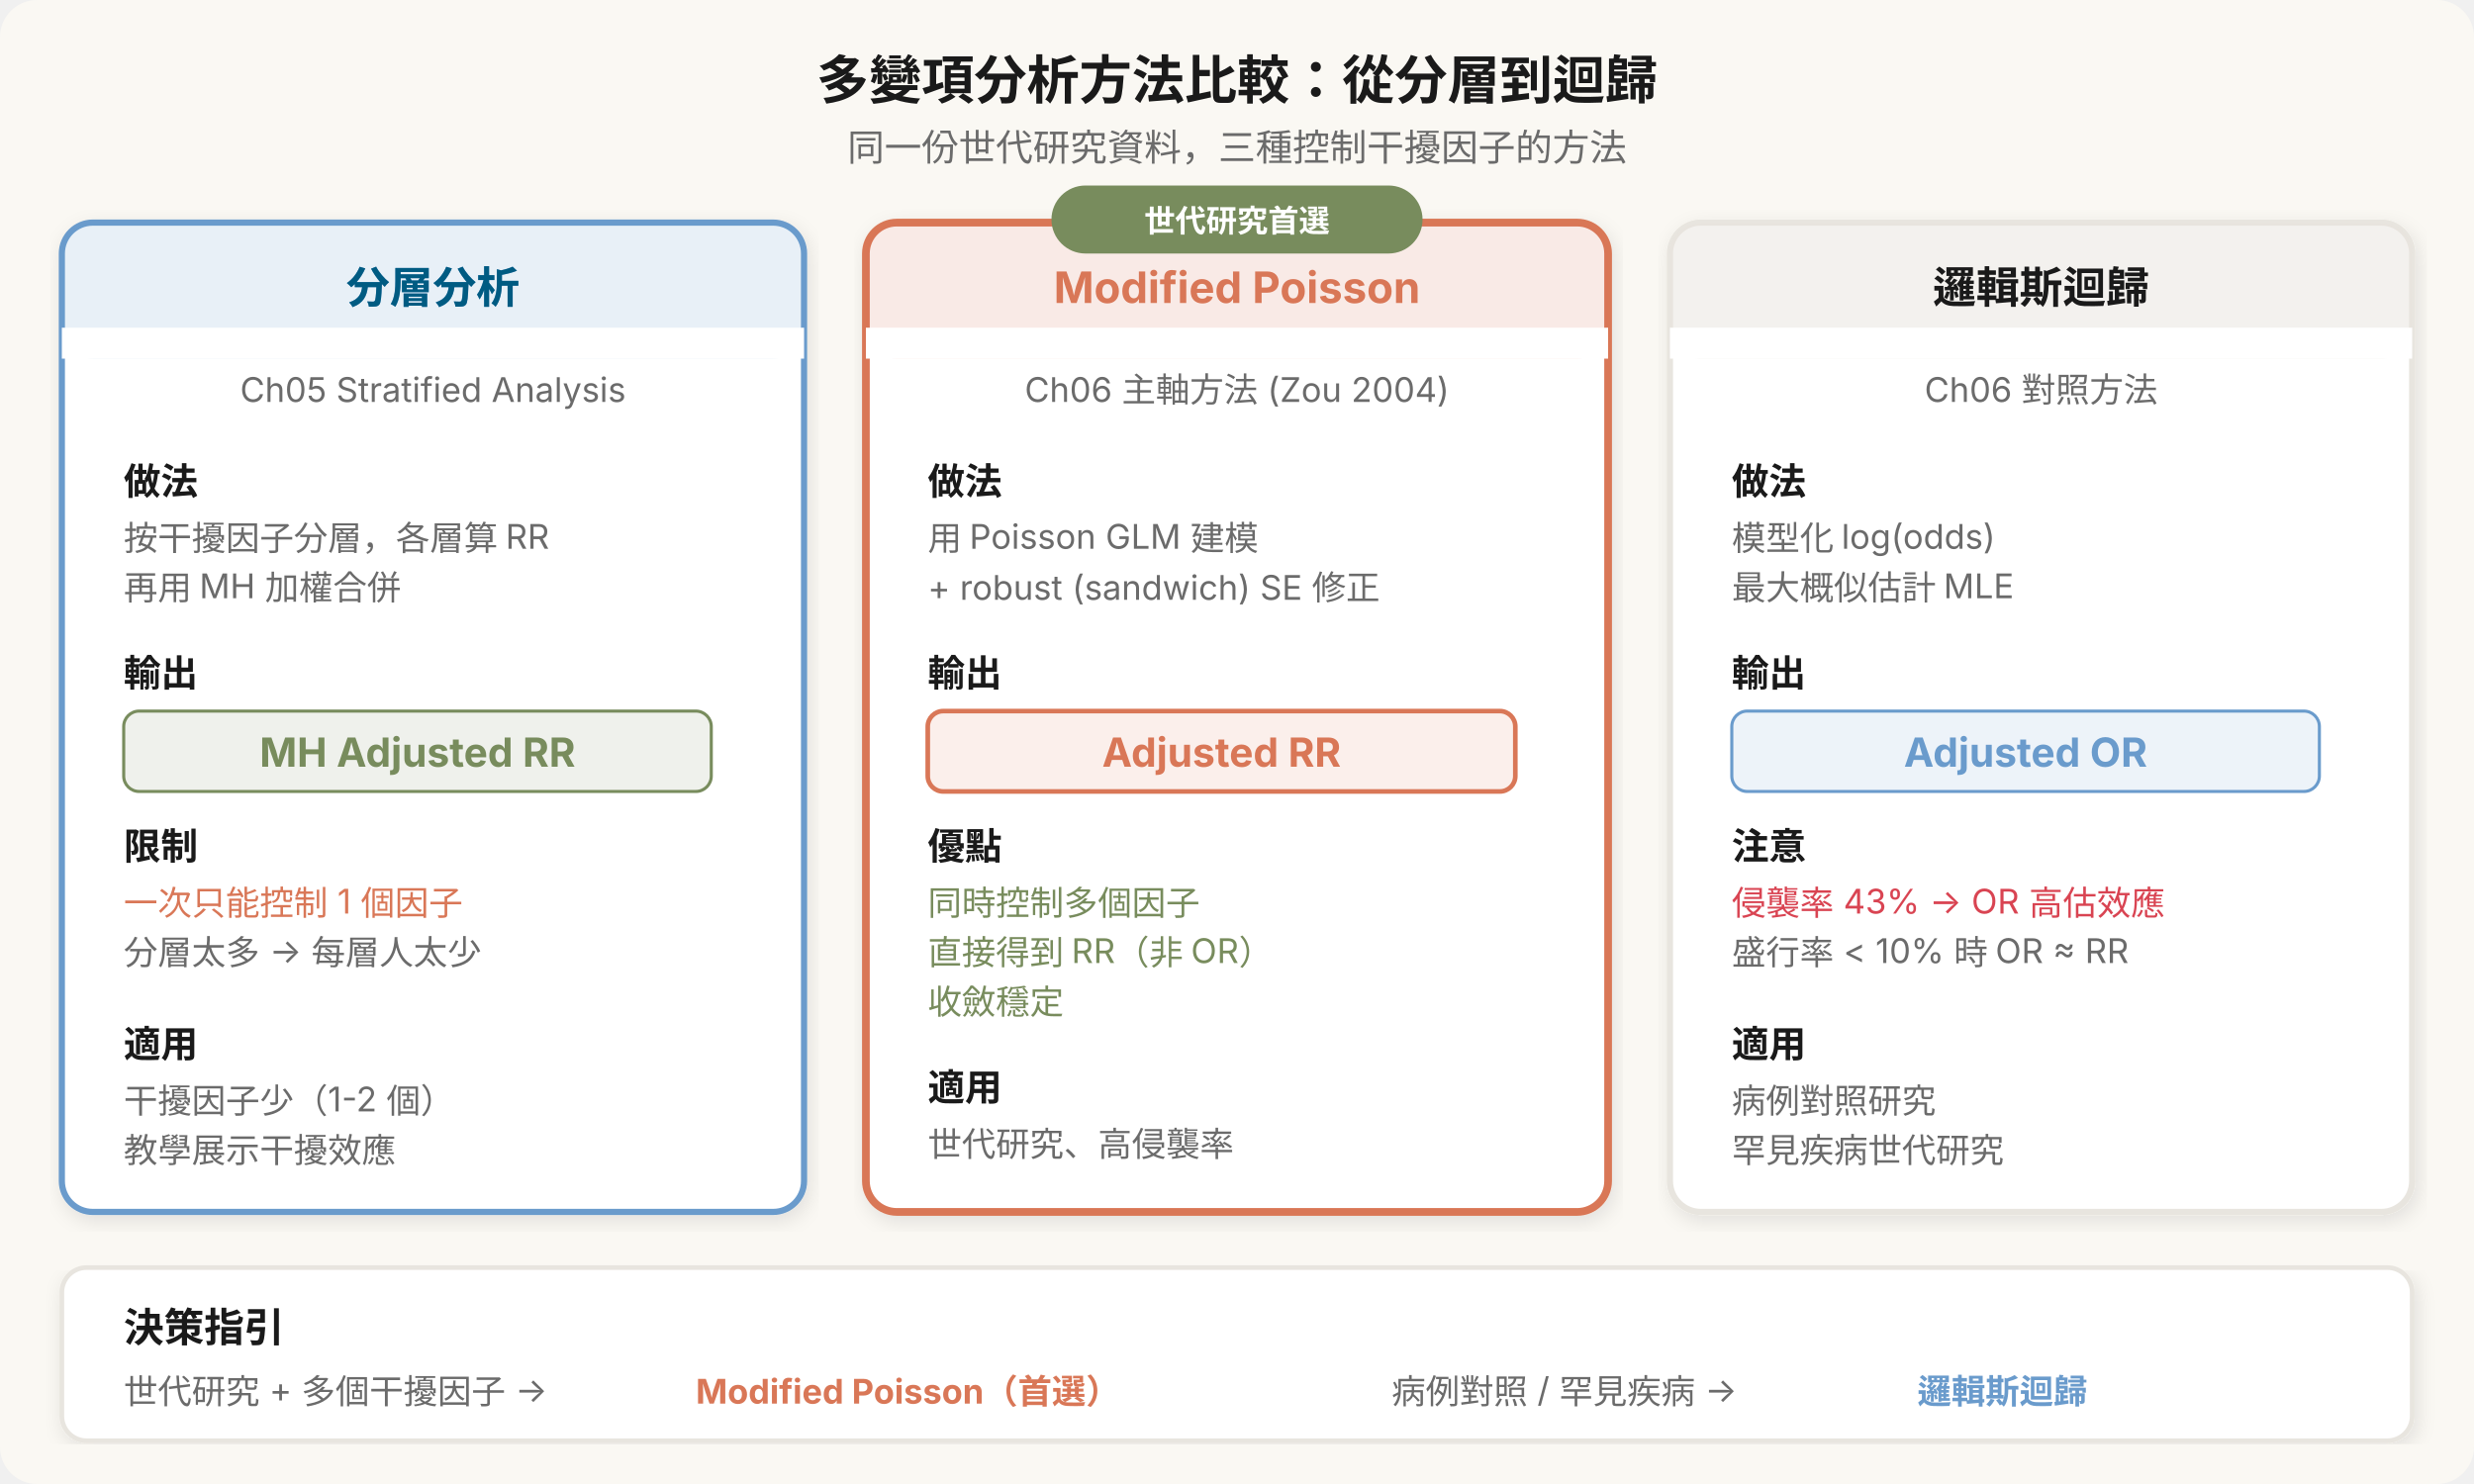
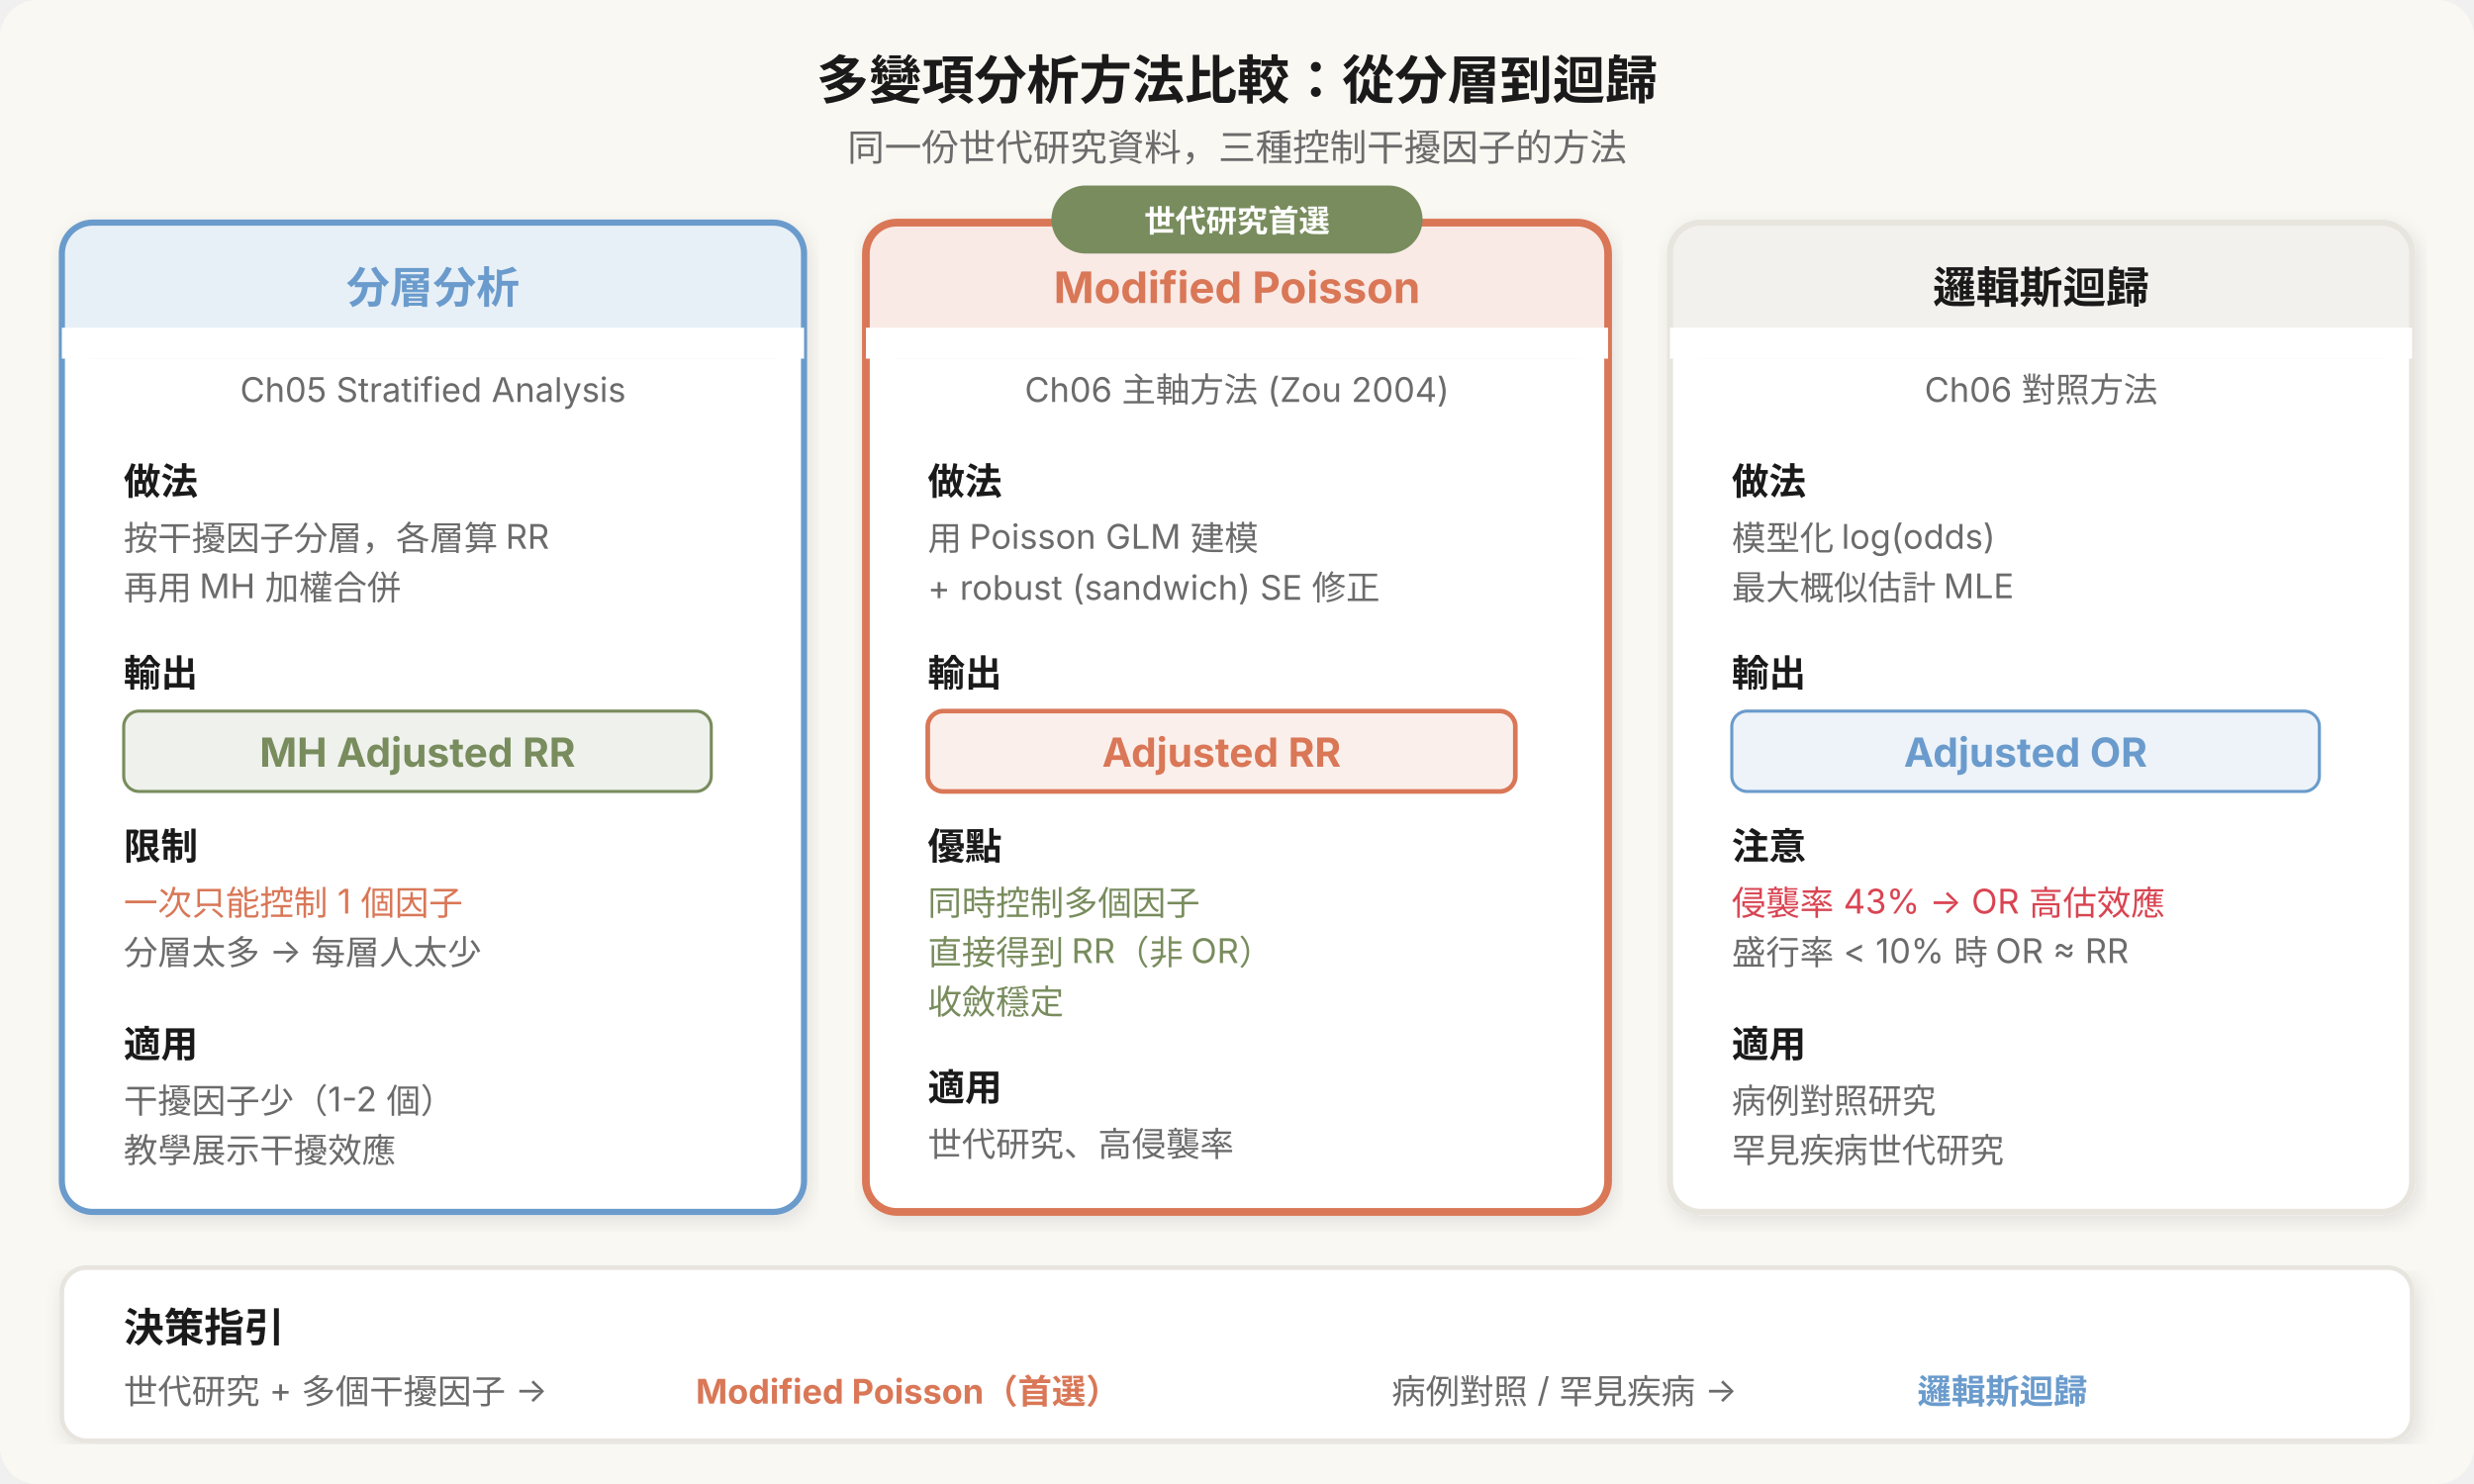
<svg xmlns="http://www.w3.org/2000/svg" viewBox="0 0 800 480" font-family="system-ui, -apple-system, sans-serif">
  <defs>
    <filter id="shadow" x="-2%" y="-2%" width="104%" height="104%">
      <feDropShadow dx="1" dy="2" stdDeviation="3" flood-opacity="0.1" />
    </filter>
  </defs>
  <rect width="800" height="480" fill="#FAF8F3" rx="12" />
  <text x="400" y="32" text-anchor="middle" font-size="17" font-weight="bold" fill="#1A1A1A">多變項分析方法比較：從分層到迴歸</text>
  <text x="400" y="52" text-anchor="middle" font-size="12" fill="#6B6B6B">同一份世代研究資料，三種控制干擾因子的方法</text>
  <g filter="url(#shadow)">
    <rect x="20" y="72" width="240" height="320" rx="10" fill="#FFFFFF" stroke="#6A9BCC" stroke-width="2" />
  </g>
  <rect x="20" y="72" width="240" height="44" rx="10" fill="#6A9BCC" fill-opacity="0.15" />
  <rect x="20" y="106" width="240" height="10" fill="#FFFFFF" />
  <text x="140" y="98" text-anchor="middle" font-size="14" font-weight="bold" fill="#6A9BCC">分層分析</text>
-   <text x="140" y="98" text-anchor="middle" font-size="14" font-weight="bold" fill="#005B82">分層分析</text>
  <text x="140" y="130" text-anchor="middle" font-size="11" fill="#6B6B6B">Ch05 Stratified Analysis</text>
  <text x="40" y="160" font-size="12" fill="#1A1A1A" font-weight="600">做法</text>
  <text x="40" y="178" font-size="11" fill="#6B6B6B">按干擾因子分層，各層算 RR</text>
  <text x="40" y="194" font-size="11" fill="#6B6B6B">再用 MH 加權合併</text>
  <text x="40" y="222" font-size="12" fill="#1A1A1A" font-weight="600">輸出</text>
  <rect x="40" y="230" width="190" height="26" rx="5" fill="#788C5D" fill-opacity="0.12" stroke="#788C5D" stroke-width="1" />
  <text x="135" y="248" text-anchor="middle" font-size="13" font-weight="bold" fill="#788C5D">MH Adjusted RR</text>
  <text x="40" y="278" font-size="12" fill="#1A1A1A" font-weight="600">限制</text>
  <text x="40" y="296" font-size="11" fill="#D97757">一次只能控制 1 個因子</text>
  <text x="40" y="312" font-size="11" fill="#6B6B6B">分層太多 → 每層人太少</text>
  <text x="40" y="342" font-size="12" fill="#1A1A1A" font-weight="600">適用</text>
  <text x="40" y="360" font-size="11" fill="#6B6B6B">干擾因子少（1-2 個）</text>
  <text x="40" y="376" font-size="11" fill="#6B6B6B">教學展示干擾效應</text>
  <g filter="url(#shadow)">
    <rect x="280" y="72" width="240" height="320" rx="10" fill="#FFFFFF" stroke="#D97757" stroke-width="2.5" />
  </g>
  <rect x="280" y="72" width="240" height="44" rx="10" fill="#D97757" fill-opacity="0.15" />
  <rect x="280" y="106" width="240" height="10" fill="#FFFFFF" />
  <text x="400" y="98" text-anchor="middle" font-size="14" font-weight="bold" fill="#D97757">Modified Poisson</text>
  <text x="400" y="130" text-anchor="middle" font-size="11" fill="#6B6B6B">Ch06 主軸方法 (Zou 2004)</text>
  <rect x="340" y="60" width="120" height="22" rx="11" fill="#788C5D" />
  <text x="400" y="75" text-anchor="middle" font-size="10" font-weight="bold" fill="#FFFFFF">世代研究首選</text>
  <text x="300" y="160" font-size="12" fill="#1A1A1A" font-weight="600">做法</text>
  <text x="300" y="178" font-size="11" fill="#6B6B6B">用 Poisson GLM 建模</text>
  <text x="300" y="194" font-size="11" fill="#6B6B6B">+ robust (sandwich) SE 修正</text>
  <text x="300" y="222" font-size="12" fill="#1A1A1A" font-weight="600">輸出</text>
  <rect x="300" y="230" width="190" height="26" rx="5" fill="#D97757" fill-opacity="0.12" stroke="#D97757" stroke-width="1.5" />
  <text x="395" y="248" text-anchor="middle" font-size="13" font-weight="bold" fill="#D97757">Adjusted RR</text>
  <text x="300" y="278" font-size="12" fill="#1A1A1A" font-weight="600">優點</text>
  <text x="300" y="296" font-size="11" fill="#788C5D">同時控制多個因子</text>
  <text x="300" y="312" font-size="11" fill="#788C5D">直接得到 RR（非 OR）</text>
  <text x="300" y="328" font-size="11" fill="#788C5D">收斂穩定</text>
  <text x="300" y="356" font-size="12" fill="#1A1A1A" font-weight="600">適用</text>
  <text x="300" y="374" font-size="11" fill="#6B6B6B">世代研究、高侵襲率</text>
  <g filter="url(#shadow)">
    <rect x="540" y="72" width="240" height="320" rx="10" fill="#FFFFFF" stroke="#E8E5DF" stroke-width="2" />
  </g>
  <rect x="540" y="72" width="240" height="44" rx="10" fill="#E8E5DF" fill-opacity="0.5" />
  <rect x="540" y="106" width="240" height="10" fill="#FFFFFF" />
  <text x="660" y="98" text-anchor="middle" font-size="14" font-weight="bold" fill="#1A1A1A">邏輯斯迴歸</text>
  <text x="660" y="130" text-anchor="middle" font-size="11" fill="#6B6B6B">Ch06 對照方法</text>
  <text x="560" y="160" font-size="12" fill="#1A1A1A" font-weight="600">做法</text>
  <text x="560" y="178" font-size="11" fill="#6B6B6B">模型化 log(odds)</text>
  <text x="560" y="194" font-size="11" fill="#6B6B6B">最大概似估計 MLE</text>
  <text x="560" y="222" font-size="12" fill="#1A1A1A" font-weight="600">輸出</text>
  <rect x="560" y="230" width="190" height="26" rx="5" fill="#6A9BCC" fill-opacity="0.12" stroke="#6A9BCC" stroke-width="1" />
  <text x="655" y="248" text-anchor="middle" font-size="13" font-weight="bold" fill="#6A9BCC">Adjusted OR</text>
  <text x="560" y="278" font-size="12" fill="#1A1A1A" font-weight="600">注意</text>
  <text x="560" y="296" font-size="11" fill="#D94452">侵襲率 43% → OR 高估效應</text>
  <text x="560" y="312" font-size="11" fill="#6B6B6B">盛行率 &lt; 10% 時 OR ≈ RR</text>
  <text x="560" y="342" font-size="12" fill="#1A1A1A" font-weight="600">適用</text>
  <text x="560" y="360" font-size="11" fill="#6B6B6B">病例對照研究</text>
  <text x="560" y="376" font-size="11" fill="#6B6B6B">罕見疾病世代研究</text>
  <rect x="20" y="410" width="760" height="56" rx="8" fill="#FFFFFF" stroke="#E8E5DF" stroke-width="1.5" filter="url(#shadow)" />
  <text x="40" y="434" font-size="13" font-weight="bold" fill="#1A1A1A">決策指引</text>
  <text x="40" y="454" font-size="11" fill="#6B6B6B">世代研究 + 多個干擾因子 →</text>
  <text x="225" y="454" font-size="11" font-weight="bold" fill="#D97757">Modified Poisson（首選）</text>
  <text x="450" y="454" font-size="11" fill="#6B6B6B">病例對照 / 罕見疾病 →</text>
  <text x="620" y="454" font-size="11" font-weight="bold" fill="#6A9BCC">邏輯斯迴歸</text>
</svg>
